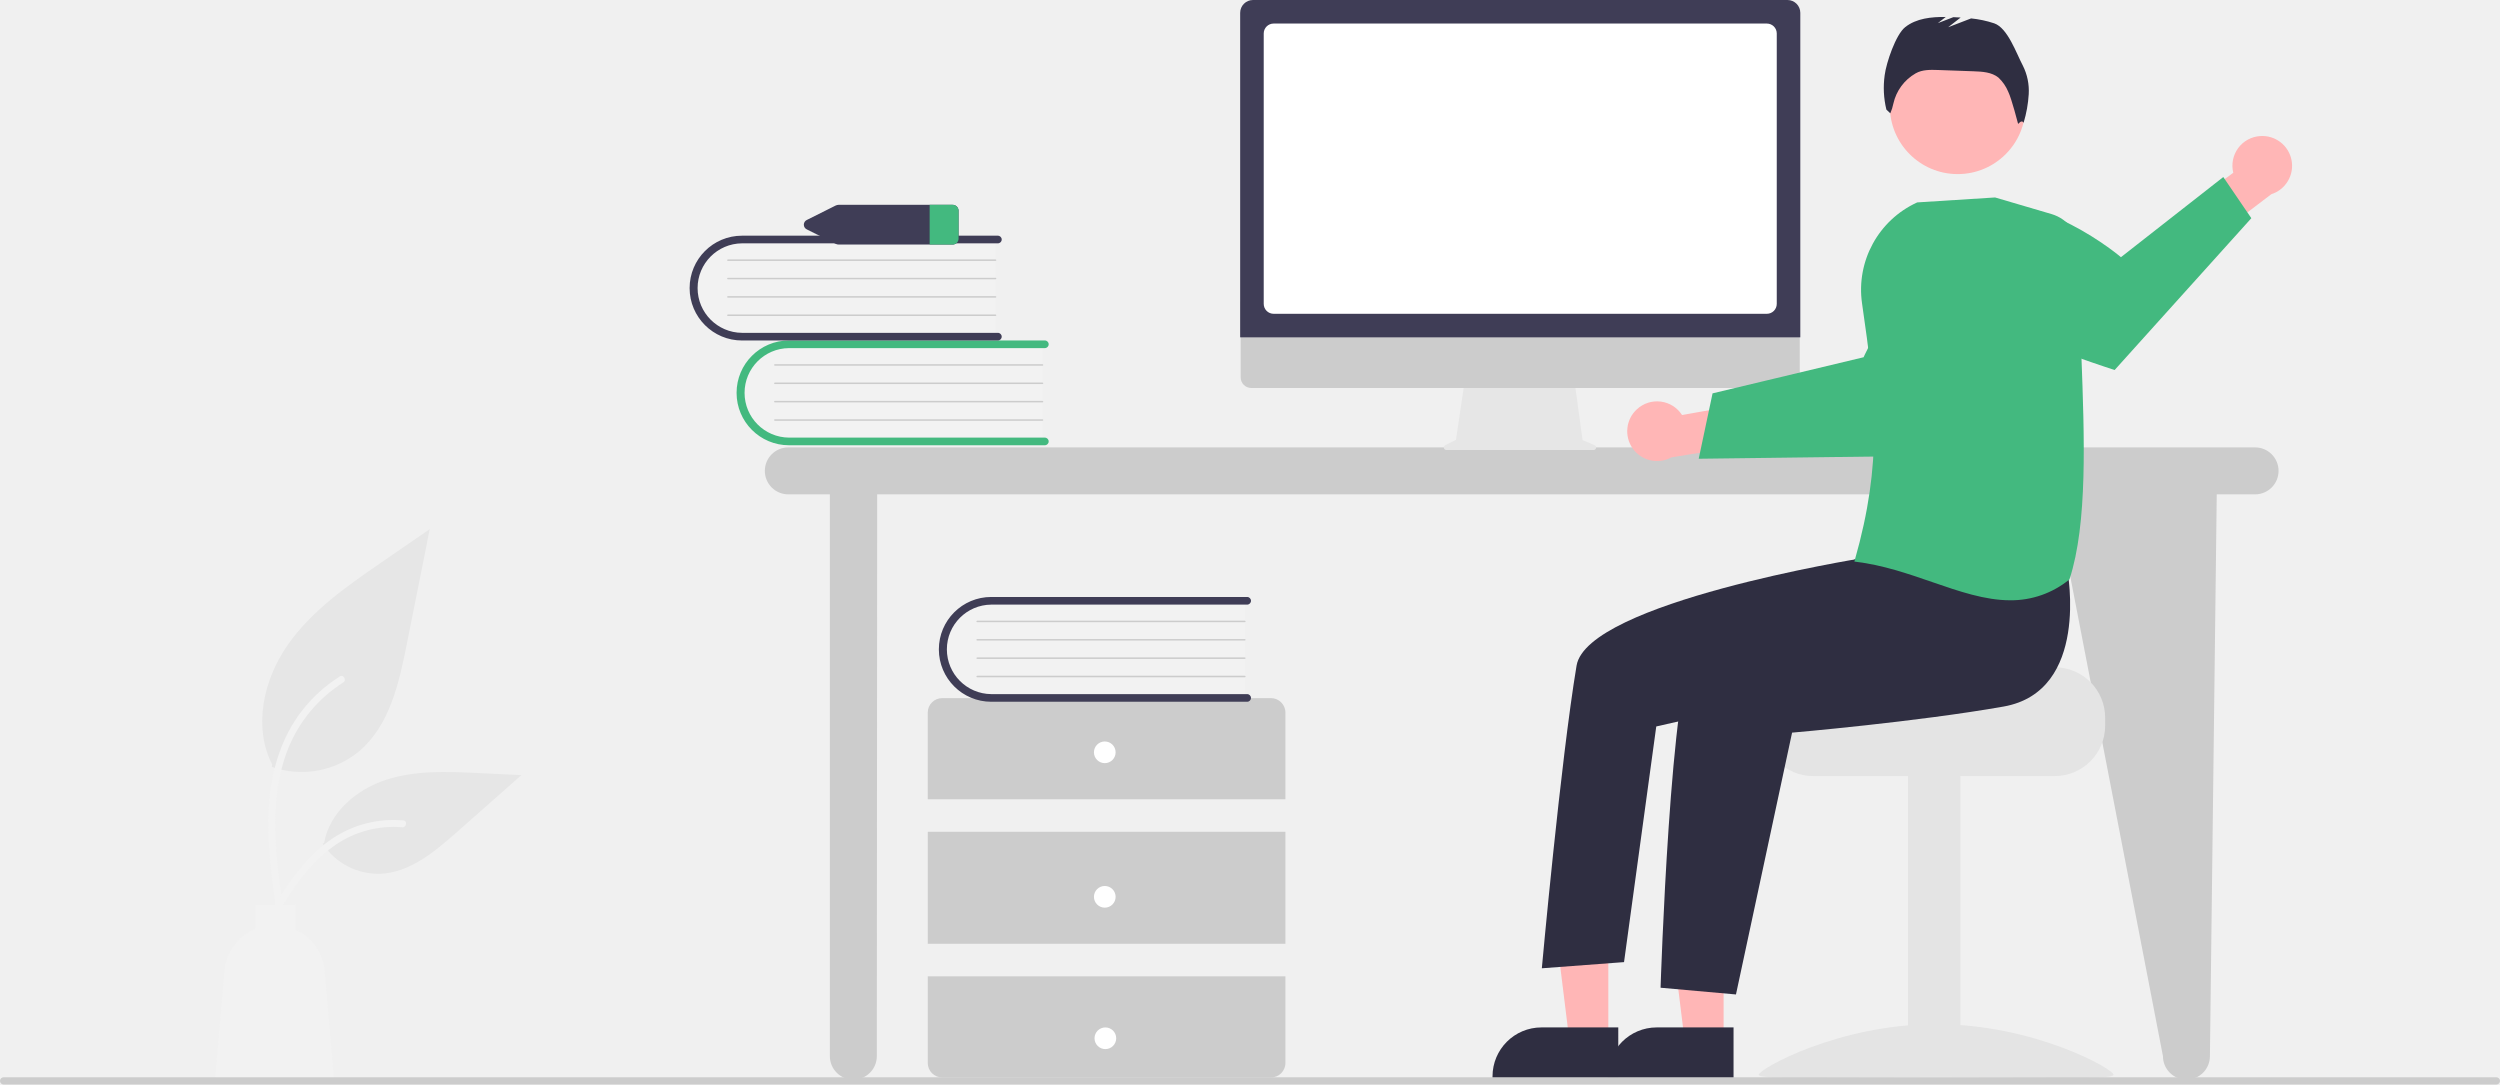
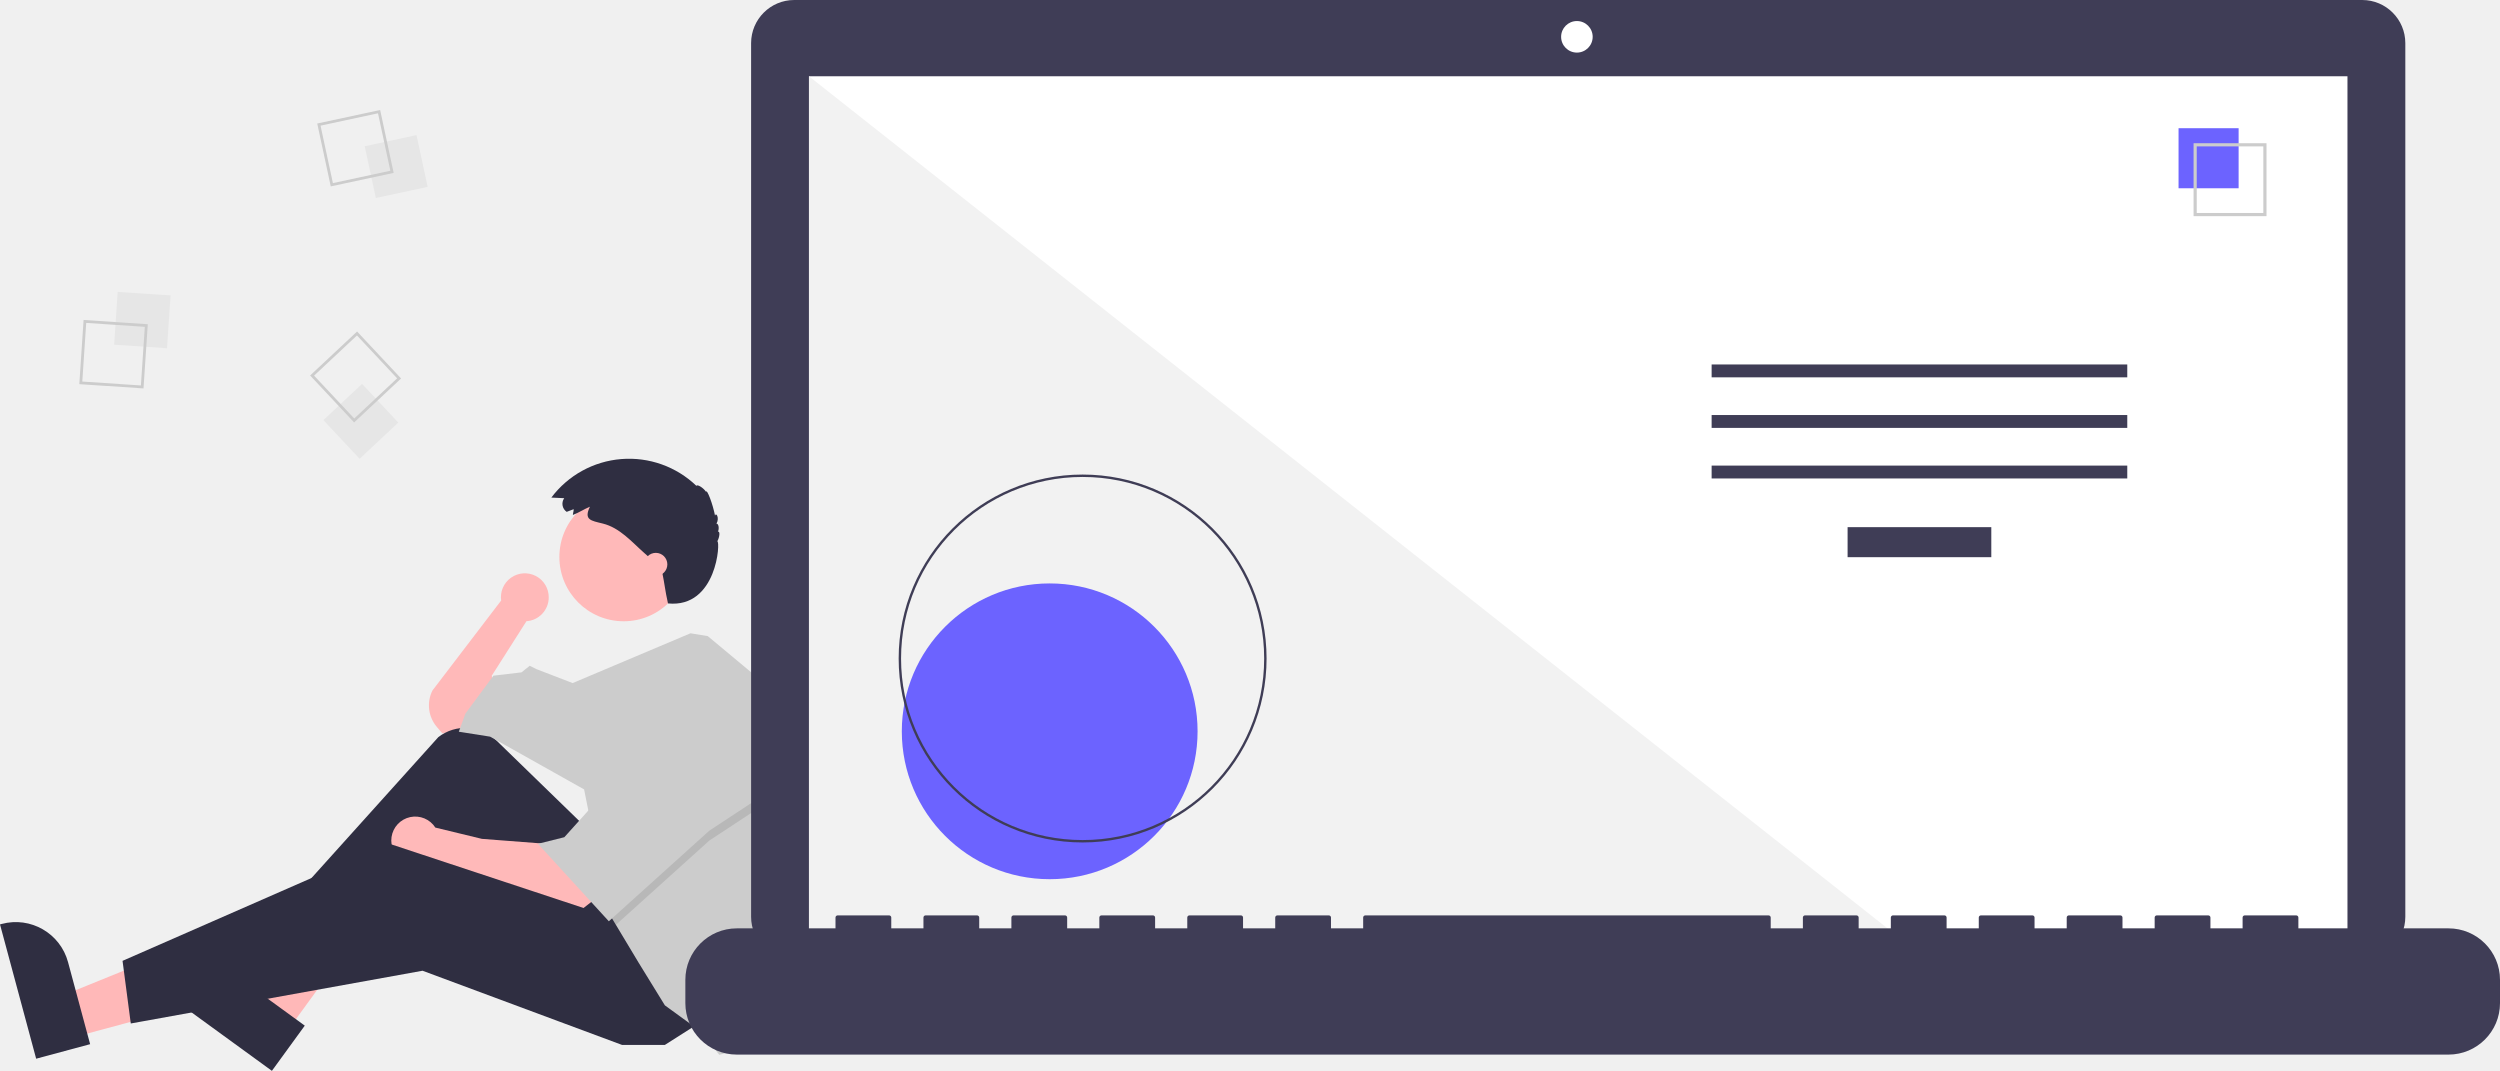
- <svg xmlns="http://www.w3.org/2000/svg" id="b19d21a7-7bc0-44bd-ab2a-ad7473c6bec7" data-name="Layer 1" width="979.327" height="424.837" viewBox="0 0 979.327 424.837">
-   <path d="M993.718,412.839H419.142a9.199,9.199,0,0,0,0,18.398H435.417V651.303a9.199,9.199,0,0,0,18.398,0l.14-220.065h461.156l42.52,220.065a9.199,9.199,0,1,0,18.398,0l2.676-220.065h15.014a9.199,9.199,0,0,0,0-18.398Z" transform="translate(-110.3366 -237.5817)" fill="#ccc" />
-   <path d="M518.737,371.85v38.955H421.141a19.489,19.489,0,1,1-1.355-38.955q.677-.024,1.355,0Z" transform="translate(-110.3366 -237.5817)" fill="#f2f2f2" />
-   <path d="M521.134,410.506a1.499,1.499,0,0,1-1.498,1.498H419.403a20.526,20.526,0,0,1,0-41.052H519.636a1.498,1.498,0,1,1,0,2.997H419.403a17.53,17.53,0,0,0,0,35.059H519.636A1.499,1.499,0,0,1,521.134,410.506Z" transform="translate(-110.3366 -237.5817)" fill="#43b97f" />
-   <path d="M518.737,380.84H413.859a.3.3,0,0,1-.006-.599H518.737a.3.3,0,0,1,0,.599Z" transform="translate(-110.3366 -237.5817)" fill="#ccc" />
-   <path d="M518.737,388.032H413.859a.3.3,0,0,1-.006-.599H518.737a.3.3,0,0,1,0,.599Z" transform="translate(-110.3366 -237.5817)" fill="#ccc" />
-   <path d="M518.737,395.223H413.859a.3.3,0,0,1-.006-.599H518.737a.3.3,0,0,1,0,.599Z" transform="translate(-110.3366 -237.5817)" fill="#ccc" />
-   <path d="M518.737,402.415H413.859a.3.3,0,0,1-.006-.599H518.737a.3.3,0,0,1,0,.599Z" transform="translate(-110.3366 -237.5817)" fill="#ccc" />
-   <path d="M500.339,330.809v38.955H402.743a19.489,19.489,0,0,1-1.355-38.955q.677-.024,1.355,0Z" transform="translate(-110.3366 -237.5817)" fill="#f2f2f2" />
-   <path d="M502.737,369.464a1.499,1.499,0,0,1-1.498,1.498H401.005a20.526,20.526,0,0,1,0-41.052H501.239a1.498,1.498,0,1,1,0,2.997H401.005a17.53,17.53,0,0,0,0,35.059H501.239A1.499,1.499,0,0,1,502.737,369.464Z" transform="translate(-110.3366 -237.5817)" fill="#3f3d56" />
-   <path d="M500.339,339.799H395.461a.3.3,0,0,1-.006-.599H500.339a.3.3,0,0,1,0,.599Z" transform="translate(-110.3366 -237.5817)" fill="#ccc" />
-   <path d="M500.339,346.991H395.461a.3.3,0,0,1-.006-.599H500.339a.3.3,0,0,1,0,.599Z" transform="translate(-110.3366 -237.5817)" fill="#ccc" />
-   <path d="M500.339,354.182H395.461a.3.3,0,0,1-.006-.599H500.339a.3.3,0,0,1,0,.599Z" transform="translate(-110.3366 -237.5817)" fill="#ccc" />
-   <path d="M500.339,361.374H395.461a.3.3,0,0,1-.006-.599H500.339a.3.3,0,0,1,0,.599Z" transform="translate(-110.3366 -237.5817)" fill="#ccc" />
-   <path d="M613.874,550.683V516.718a5.661,5.661,0,0,0-5.661-5.661H479.428a5.661,5.661,0,0,0-5.661,5.661v33.965Z" transform="translate(-110.3366 -237.5817)" fill="#ccc" />
-   <rect x="363.431" y="325.839" width="140.106" height="43.872" fill="#ccc" />
-   <path d="M473.768,620.029V653.994a5.661,5.661,0,0,0,5.661,5.661H608.213a5.661,5.661,0,0,0,5.661-5.661V620.029Z" transform="translate(-110.3366 -237.5817)" fill="#ccc" />
-   <circle cx="432.776" cy="294.704" r="4.246" fill="#fff" />
-   <circle cx="432.776" cy="351.312" r="4.246" fill="#fff" />
-   <circle cx="433.004" cy="406.722" r="4.246" fill="#fff" />
-   <path d="M597.989,472.331v38.955H500.393a19.489,19.489,0,0,1-1.356-38.955q.678-.024,1.356,0Z" transform="translate(-110.3366 -237.5817)" fill="#f2f2f2" />
-   <path d="M600.386,510.986a1.499,1.499,0,0,1-1.498,1.498H498.655a20.526,20.526,0,0,1-.025-41.052H598.888a1.498,1.498,0,1,1,0,2.997H498.655a17.53,17.53,0,0,0,0,35.059H598.888A1.499,1.499,0,0,1,600.386,510.986Z" transform="translate(-110.3366 -237.5817)" fill="#3f3d56" />
-   <path d="M597.989,481.32H493.111a.3.3,0,0,1-.006-.599H597.989a.3.3,0,0,1,0,.599Z" transform="translate(-110.3366 -237.5817)" fill="#ccc" />
-   <path d="M597.989,488.512H493.111a.3.3,0,0,1-.006-.599H597.989a.3.3,0,0,1,0,.599Z" transform="translate(-110.3366 -237.5817)" fill="#ccc" />
-   <path d="M597.989,495.703H493.111a.3.3,0,0,1-.006-.599H597.989a.3.3,0,0,1,0,.599Z" transform="translate(-110.3366 -237.5817)" fill="#ccc" />
-   <path d="M597.989,502.895H493.111a.3.3,0,0,1-.006-.599H597.989a.3.3,0,0,1,0,.599Z" transform="translate(-110.3366 -237.5817)" fill="#ccc" />
-   <path d="M483.367,317.814H438.902a2.747,2.747,0,0,0-1.217.283l-11.223,5.618a2.045,2.045,0,0,0,0,3.764l11.223,5.618a2.747,2.747,0,0,0,1.217.283h44.466a2.334,2.334,0,0,0,2.463-2.165v-11.237A2.334,2.334,0,0,0,483.367,317.814Z" transform="translate(-110.3366 -237.5817)" fill="#3f3d56" />
-   <path d="M485.83,319.979v11.237a2.334,2.334,0,0,1-2.463,2.165h-8.859V317.814h8.859A2.334,2.334,0,0,1,485.83,319.979Z" transform="translate(-110.3366 -237.5817)" fill="#43b97f" />
-   <path d="M216.781,537.993a35.34,35.34,0,0,0,34.126-6.011c11.953-10.032,15.7-26.56,18.749-41.864q4.509-22.633,9.019-45.266l-18.882,13.002c-13.579,9.35-27.464,18.999-36.866,32.542S209.421,522.426,216.975,537.08" transform="translate(-110.3366 -237.5817)" fill="#e6e6e6" />
-   <path d="M218.395,592.797c-1.911-13.921-3.876-28.02-2.536-42.09,1.191-12.496,5.003-24.7,12.764-34.707a57.736,57.736,0,0,1,14.813-13.423c1.481-.935,2.845,1.413,1.37,2.343a54.888,54.888,0,0,0-21.711,26.196c-4.727,12.023-5.486,25.128-4.671,37.9.493,7.723,1.537,15.396,2.589,23.059a1.406,1.406,0,0,1-.948,1.669,1.365,1.365,0,0,1-1.669-.948Z" transform="translate(-110.3366 -237.5817)" fill="#f2f2f2" />
-   <path d="M236.802,568.164a26.014,26.014,0,0,0,22.666,11.699c11.474-.545,21.04-8.553,29.651-16.156l25.47-22.488-16.857-.807c-12.122-.58-24.557-1.121-36.104,2.617s-22.195,12.735-24.306,24.686" transform="translate(-110.3366 -237.5817)" fill="#e6e6e6" />
-   <path d="M212.994,600.8c9.199-16.276,19.868-34.365,38.933-40.147A43.445,43.445,0,0,1,268.302,558.962c1.739.15,1.304,2.83-.431,2.68a40.361,40.361,0,0,0-26.133,6.914c-7.369,5.016-13.106,11.988-17.962,19.383-2.974,4.529-5.639,9.251-8.303,13.966-.852,1.507-3.341.419-2.479-1.105Z" transform="translate(-110.3366 -237.5817)" fill="#f2f2f2" />
-   <path d="M198.255,617.932a19.698,19.698,0,0,1,12.071-16.498v-9.41h15.782v9.706a19.688,19.688,0,0,1,11.414,16.202l3.711,43.138H194.544Z" transform="translate(-110.3366 -237.5817)" fill="#f2f2f2" />
-   <path d="M734.973,411.955l-4.695-1.977-3.221-23.536h-42.889l-3.491,23.439-4.2,2.1a.997.997,0,0,0,.446,1.89h57.663A.997.997,0,0,0,734.973,411.955Z" transform="translate(-110.3366 -237.5817)" fill="#e6e6e6" />
-   <path d="M811.19,389.574H600.507a4.174,4.174,0,0,1-4.165-4.174V355.691H815.354V385.4A4.174,4.174,0,0,1,811.19,389.574Z" transform="translate(-110.3366 -237.5817)" fill="#ccc" />
-   <path d="M815.575,369.732H596.15V242.613a5.037,5.037,0,0,1,5.032-5.032h209.361a5.038,5.038,0,0,1,5.032,5.032Z" transform="translate(-110.3366 -237.5817)" fill="#3f3d56" />
-   <path d="M802.469,360.506h-193.214a3.883,3.883,0,0,1-3.879-3.879V250.687a3.884,3.884,0,0,1,3.879-3.879h193.214a3.884,3.884,0,0,1,3.879,3.879V356.627A3.883,3.883,0,0,1,802.469,360.506Z" transform="translate(-110.3366 -237.5817)" fill="#fff" />
-   <path d="M751.58,397.887a11.616,11.616,0,0,1,17.666,2.272l26.134-4.646,6.697,15.193-36.999,6.043a11.679,11.679,0,0,1-13.499-18.862Z" transform="translate(-110.3366 -237.5817)" fill="#ffb6b6" />
-   <path d="M775.776,417.286l27.246-.34,3.449-.047,55.433-.698s15.053-14.361,28.161-29.146l-1.837-13.288A54.292,54.292,0,0,0,870.023,340.152C851.25,352.696,840.363,377.526,840.363,377.526l-34.37,8.221-3.438.822-21.356,5.103Z" transform="translate(-110.3366 -237.5817)" fill="#43b97f" />
-   <path d="M915.25,498.962H864.392c0,2.179-55.594,3.948-55.594,3.948a20.309,20.309,0,0,0-3.332,3.158,19.597,19.597,0,0,0-4.58,12.633v3.158a19.746,19.746,0,0,0,19.739,19.739h94.625a19.756,19.756,0,0,0,19.739-19.739v-3.158A19.766,19.766,0,0,0,915.25,498.962Z" transform="translate(-110.3366 -237.5817)" fill="#e4e4e4" />
-   <rect x="747.402" y="303.231" width="20.528" height="118.49" fill="#e4e4e4" />
-   <path d="M799.312,658.581c0,2.218,31.107.858,69.48.858s69.48,1.36,69.48-.858-31.107-19.807-69.48-19.807S799.312,656.363,799.312,658.581Z" transform="translate(-110.3366 -237.5817)" fill="#e4e4e4" />
-   <polygon points="675.186 407.461 659.908 407.46 652.64 348.531 675.188 348.532 675.186 407.461" fill="#ffb6b6" />
-   <path d="M789.419,659.852l-49.262-.002v-.623a19.175,19.175,0,0,1,19.174-19.174h.001l30.088.001Z" transform="translate(-110.3366 -237.5817)" fill="#2f2e41" />
-   <polygon points="630.031 407.461 614.753 407.46 607.485 348.531 630.033 348.532 630.031 407.461" fill="#ffb6b6" />
-   <path d="M744.264,659.852l-49.262-.002v-.623a19.175,19.175,0,0,1,19.174-19.174h.001l30.088.001Z" transform="translate(-110.3366 -237.5817)" fill="#2f2e41" />
-   <circle cx="766.887" cy="41.636" r="26.564" fill="#ffb6b6" />
-   <path d="M920.217,461.224s8.913,47.131-25,53.132-82.866,10.22-82.866,10.22L790.367,627.143l-29.534-2.637s3.928-123.467,13.588-133.127,70.712-38.583,70.712-38.583Z" transform="translate(-110.3366 -237.5817)" fill="#2f2e41" />
-   <path d="M853.983,441.471,839.151,456.351s-107.094,17.25-111.226,41.985c-6.237,37.344-13.605,118.552-13.605,118.552l32.199-2.415,12.626-92.311,51.518-11.719L869.277,478.5Z" transform="translate(-110.3366 -237.5817)" fill="#2f2e41" />
-   <path d="M902.785,263.361c-2.622-4.948-5.954-14.808-11.247-16.637a42.077,42.077,0,0,0-9.058-1.93l-8.996,3.46,4.896-3.808q-1.43-.085-2.858-.139l-6.07,2.335,3.105-2.415c-5.659-.058-11.5.53-15.885,3.975-3.738,2.937-7.442,14.062-8.041,18.778a35.917,35.917,0,0,0,.66,13.531l1.537,1.462a18.859,18.859,0,0,0,1.206-3.839,18.181,18.181,0,0,1,8.703-11.806l.084-.047c2.578-1.451,5.707-1.384,8.663-1.278l14.042.505c3.378.122,7.016.335,9.65,2.454a15.888,15.888,0,0,1,3.858,5.589c1.309,2.641,3.866,12.604,3.866,12.604s1.447-1.881,2.14-.481a48.398,48.398,0,0,0,2.014-11.233A22.009,22.009,0,0,0,902.785,263.361Z" transform="translate(-110.3366 -237.5817)" fill="#2f2e41" />
-   <path d="M995.694,290.883A11.616,11.616,0,0,0,985.181,305.261l-21.361,15.757,6.41,15.317,29.854-22.676a11.679,11.679,0,0,0-4.389-22.776Z" transform="translate(-110.3366 -237.5817)" fill="#ffb6b6" />
-   <path d="M992.256,323.052l-53.551,59.474s-25.609-8.198-45.415-17.086l-8.898-27.328a54.343,54.343,0,0,1-2.601-19.664c27.456-7.306,59.391,19.879,59.391,19.879l40.085-31.399Z" transform="translate(-110.3366 -237.5817)" fill="#43b97f" />
-   <path d="M867.301,465.617c-9.554-3.3-19.433-6.713-30.089-7.994l-.458-.055.126-.443c11.031-38.731,8.278-63.507,2.872-100.723a37.591,37.591,0,0,1,21.548-39.501l.065-.03,30.434-1.934.069-.004,22.134,6.51a15.183,15.183,0,0,1,10.867,14.831c-.24,12.239.269,25.904.807,40.371,1.208,32.456,2.457,66.016-4.63,87.792l-.037.114-.095.074a36.099,36.099,0,0,1-23.081,8.108C887.901,472.732,877.762,469.23,867.301,465.617Z" transform="translate(-110.3366 -237.5817)" fill="#43b97f" />
-   <path d="M1088.248,662.418H111.752a1.415,1.415,0,1,1,0-2.83h976.496a1.415,1.415,0,1,1,0,2.83Z" transform="translate(-110.3366 -237.5817)" fill="#ccc" />
+ <svg xmlns="http://www.w3.org/2000/svg" data-name="Layer 1" width="1019.484" height="436.681" viewBox="0 0 1019.484 436.681" style="user-select: auto;">
+   <path d="M314.028,475.274a9.751,9.751,0,1,0-19.407,1.282l-28.014,36.686a13.583,13.583,0,0,0,1.836,14.914l2.198,2.564,10.083-2.017,11.428-10.083L290.806,507.192l14.117-22.183-.018-.016A9.743,9.743,0,0,0,314.028,475.274Z" transform="translate(-90.2579 -231.6594)" fill="#ffb9b9" style="user-select: auto;" />
+   <polygon points="30.041 422.968 25.468 405.984 88.8 380.265 95.549 405.331 30.041 422.968" fill="#ffb8b8" style="user-select: auto;" />
+   <path d="M105.002,663.391,90.258,608.629l.693-.187a22.075,22.075,0,0,1,27.054,15.575l0.0.001L127.01,657.466Z" transform="translate(-90.2579 -231.6594)" fill="#2f2e41" style="user-select: auto;" />
+   <polygon points="117.278 420.254 103.054 409.91 136.185 350.121 157.179 365.388 117.278 420.254" fill="#ffb8b8" style="user-select: auto;" />
+   <path d="M201.137,668.341,155.271,634.985l.422-.58a22.075,22.075,0,0,1,30.835-4.87l.001.001L214.542,649.908Z" transform="translate(-90.2579 -231.6594)" fill="#2f2e41" style="user-select: auto;" />
+   <path d="M328.45,568.364l-35.795-34.773a18.076,18.076,0,0,0-23.668-1.322L201.401,607.352l6.05,9.411L271.984,573.069l43.694,57.139,41.678-20.838Z" transform="translate(-90.2579 -231.6594)" fill="#2f2e41" style="user-select: auto;" />
+   <path d="M312.989,575.758l-26.217-2.017-18.986-4.603a9.753,9.753,0,1,0-1.85,12.656l-.003.014,11.428,4.706,49.072,16.806,6.05-4.706Z" transform="translate(-90.2579 -231.6594)" fill="#ffb9b9" style="user-select: auto;" />
+   <polygon points="285.92 416.699 271.131 426.11 253.653 426.11 172.315 395.86 53.332 417.371 49.971 391.826 158.871 344.099 254.326 375.693 285.92 416.699" fill="#2f2e41" style="user-select: auto;" />
+   <circle cx="254.326" cy="227.132" r="26.217" fill="#ffb9b9" style="user-select: auto;" />
+   <path d="M412.417,563.463a150.631,150.631,0,0,1-7.388,46.592l-1.963,6.037-9.411,43.022-10.083,2.689-7.394-9.411-14.789-10.755L350.634,624.158,341.411,608.791l-2.877-4.8-10.083-50.416-38.317-21.511-12.772-2.017,2.689-7.394,11.428-15.461L302.906,505.847l3.361-2.689,2.689,1.344,14.823,5.71,48.057-20.304,7.031,1.15L403.067,511.225A150.499,150.499,0,0,1,412.417,563.463Z" transform="translate(-90.2579 -231.6594)" fill="#ccc" style="user-select: auto;" />
+   <polygon points="314.825 325.949 289.281 342.754 251.153 377.131 248.276 372.332 240.209 331.999 242.226 331.999 263.065 293.683 314.825 325.949" opacity="0.1" style="isolation: isolate; user-select: auto;" />
+   <polygon points="263.065 289.649 242.226 327.965 230.126 341.41 219.371 344.099 248.276 375.693 289.281 338.721 314.825 321.915 263.065 289.649" fill="#ccc" style="user-select: auto;" />
+   <path d="M324.193,439.299l-2.841,1.093a3.965,3.965,0,0,1-1.06-5.507q.023-.034.047-.067l-5.249-.246a39.637,39.637,0,0,1,59.173-4.77c.239-.823,2.844.778,3.908,2.402.357-1.339,2.8,5.135,3.664,9.712.4-1.524,1.938.936.591,3.297.854-.125,1.239,2.059.578,3.276.934-.439.777,2.169-.236,3.911,1.333-.118-.114,27.331-20.114,25.331-1.392-6.397-1-6-2.64-14.226-.763-.81-1.599-1.548-2.433-2.284l-4.513-3.983c-5.247-4.632-10.021-10.348-17.011-12.08-4.804-1.19-7.841-1.458-5.223-6.872-2.365.987-4.574,2.455-6.961,3.372C323.905,440.902,324.239,440.055,324.193,439.299Z" transform="translate(-90.2579 -231.6594)" fill="#2f2e41" style="user-select: auto;" />
+   <circle cx="267.434" cy="230.157" r="4.706" fill="#ffb9b9" style="user-select: auto;" />
+   <rect x="137.514" y="351.376" width="21.61" height="21.61" transform="translate(-313.1754 254.4458) rotate(-86.18992)" fill="#e6e6e6" style="isolation: isolate; user-select: auto;" />
+   <path d="M124.344,362.131l26.183,1.744-1.744,26.183-26.183-1.744Zm24.969,2.806-23.906-1.592-1.592,23.906,23.906,1.592Z" transform="translate(-90.2579 -231.6594)" fill="#ccc" style="user-select: auto;" />
+   <rect x="241.009" y="288.772" width="21.61" height="21.61" transform="translate(-147.5724 -172.0746) rotate(-12.12675)" fill="#e6e6e6" style="isolation: isolate; user-select: auto;" />
+   <path d="M245.278,276.51l5.513,25.655-25.655,5.513-5.513-25.655Zm4.157,24.779-5.033-23.424-23.424,5.033,5.033,23.424Z" transform="translate(-90.2579 -231.6594)" fill="#ccc" style="user-select: auto;" />
+   <rect x="226.603" y="392.674" width="21.61" height="21.61" transform="translate(-301.9456 39.64172) rotate(-43.12712)" fill="#e6e6e6" style="isolation: isolate; user-select: auto;" />
+   <path d="M253.815,385.997,234.663,403.935l-17.939-19.152,19.152-17.939Zm-19.099,16.326,17.486-16.379-16.379-17.486-17.486,16.379Z" transform="translate(-90.2579 -231.6594)" fill="#ccc" style="user-select: auto;" />
+   <path d="M1053.535,231.659H414.152a17.598,17.598,0,0,0-17.599,17.598v356.252a17.599,17.599,0,0,0,17.599,17.599H1053.535a17.599,17.599,0,0,0,17.599-17.599V249.258a17.599,17.599,0,0,0-17.599-17.598Z" transform="translate(-90.2579 -231.6594)" fill="#3f3d56" style="user-select: auto;" />
+   <rect x="329.89" y="31.101" width="627.391" height="353.913" fill="#fff" style="user-select: auto;" />
+   <circle cx="643.049" cy="15.014" r="6.435" fill="#fff" style="user-select: auto;" />
+   <polygon points="777.858 385.015 329.89 385.015 329.89 31.102 777.858 385.015" fill="#f2f2f2" style="isolation: isolate; user-select: auto;" />
+   <circle cx="428.058" cy="298.224" r="60.307" fill="#6c63ff" style="user-select: auto;" />
+   <path d="M531.741,575.21a75.016,75.016,0,1,1,75.016-75.016A75.016,75.016,0,0,1,531.741,575.21Zm0-149.051A74.035,74.035,0,1,0,605.776,500.194a74.035,74.035,0,0,0-74.035-74.035Z" transform="translate(-90.2579 -231.6594)" fill="#3f3d56" style="user-select: auto;" />
+   <rect x="753.437" y="214.97" width="58.605" height="12.246" fill="#3f3d56" style="user-select: auto;" />
+   <rect x="697.991" y="148.627" width="169.497" height="5.248" fill="#3f3d56" style="user-select: auto;" />
+   <rect x="697.991" y="169.246" width="169.497" height="5.248" fill="#3f3d56" style="user-select: auto;" />
+   <rect x="697.991" y="189.866" width="169.497" height="5.248" fill="#3f3d56" style="user-select: auto;" />
+   <rect x="888.401" y="52.282" width="24.492" height="24.492" fill="#6c63ff" style="user-select: auto;" />
+   <path d="M1014.522,319.804h-29.74v-29.74h29.74Zm-28.447-1.293h27.154V291.357H986.075Z" transform="translate(-90.2579 -231.6594)" fill="#ccc" style="user-select: auto;" />
+   <path d="M1088.749,610.239h-61.229v-4.412a.875.875,0,0,0-.875-.875h-20.993a.875.875,0,0,0-.875.875v4.412H991.657v-4.412a.875.875,0,0,0-.875-.875H969.789a.875.875,0,0,0-.875.875h0v4.412H955.794v-4.412a.875.875,0,0,0-.875-.875h-20.993a.875.875,0,0,0-.875.875h0v4.412H919.931v-4.412a.875.875,0,0,0-.875-.875H898.064a.875.875,0,0,0-.875.875v4.412H884.068v-4.412a.875.875,0,0,0-.875-.875H862.201a.875.875,0,0,0-.875.875h0v4.412H848.205v-4.412a.875.875,0,0,0-.875-.875H826.338a.875.875,0,0,0-.875.875h0v4.412H812.343v-4.412a.875.875,0,0,0-.875-.875H647.023a.875.875,0,0,0-.875.875h0v4.412H633.028v-4.412a.875.875,0,0,0-.875-.875H611.161a.875.875,0,0,0-.875.875h0v4.412h-13.121v-4.412a.875.875,0,0,0-.875-.875h-20.993a.875.875,0,0,0-.875.875h0v4.412H561.302v-4.412a.875.875,0,0,0-.875-.875H539.435a.875.875,0,0,0-.875.875h0v4.412H525.44v-4.412a.875.875,0,0,0-.875-.875H503.572a.875.875,0,0,0-.875.875h0v4.412h-13.121v-4.412a.875.875,0,0,0-.875-.875H467.709a.875.875,0,0,0-.875.875v4.412H453.714v-4.412a.875.875,0,0,0-.875-.875H431.846a.875.875,0,0,0-.875.875h0v4.412H390.735A20.993,20.993,0,0,0,369.742,631.232v9.492A20.993,20.993,0,0,0,390.735,661.717h698.014a20.993,20.993,0,0,0,20.993-20.993V631.232A20.993,20.993,0,0,0,1088.749,610.239Z" transform="translate(-90.2579 -231.6594)" fill="#3f3d56" style="user-select: auto;" />
</svg>
